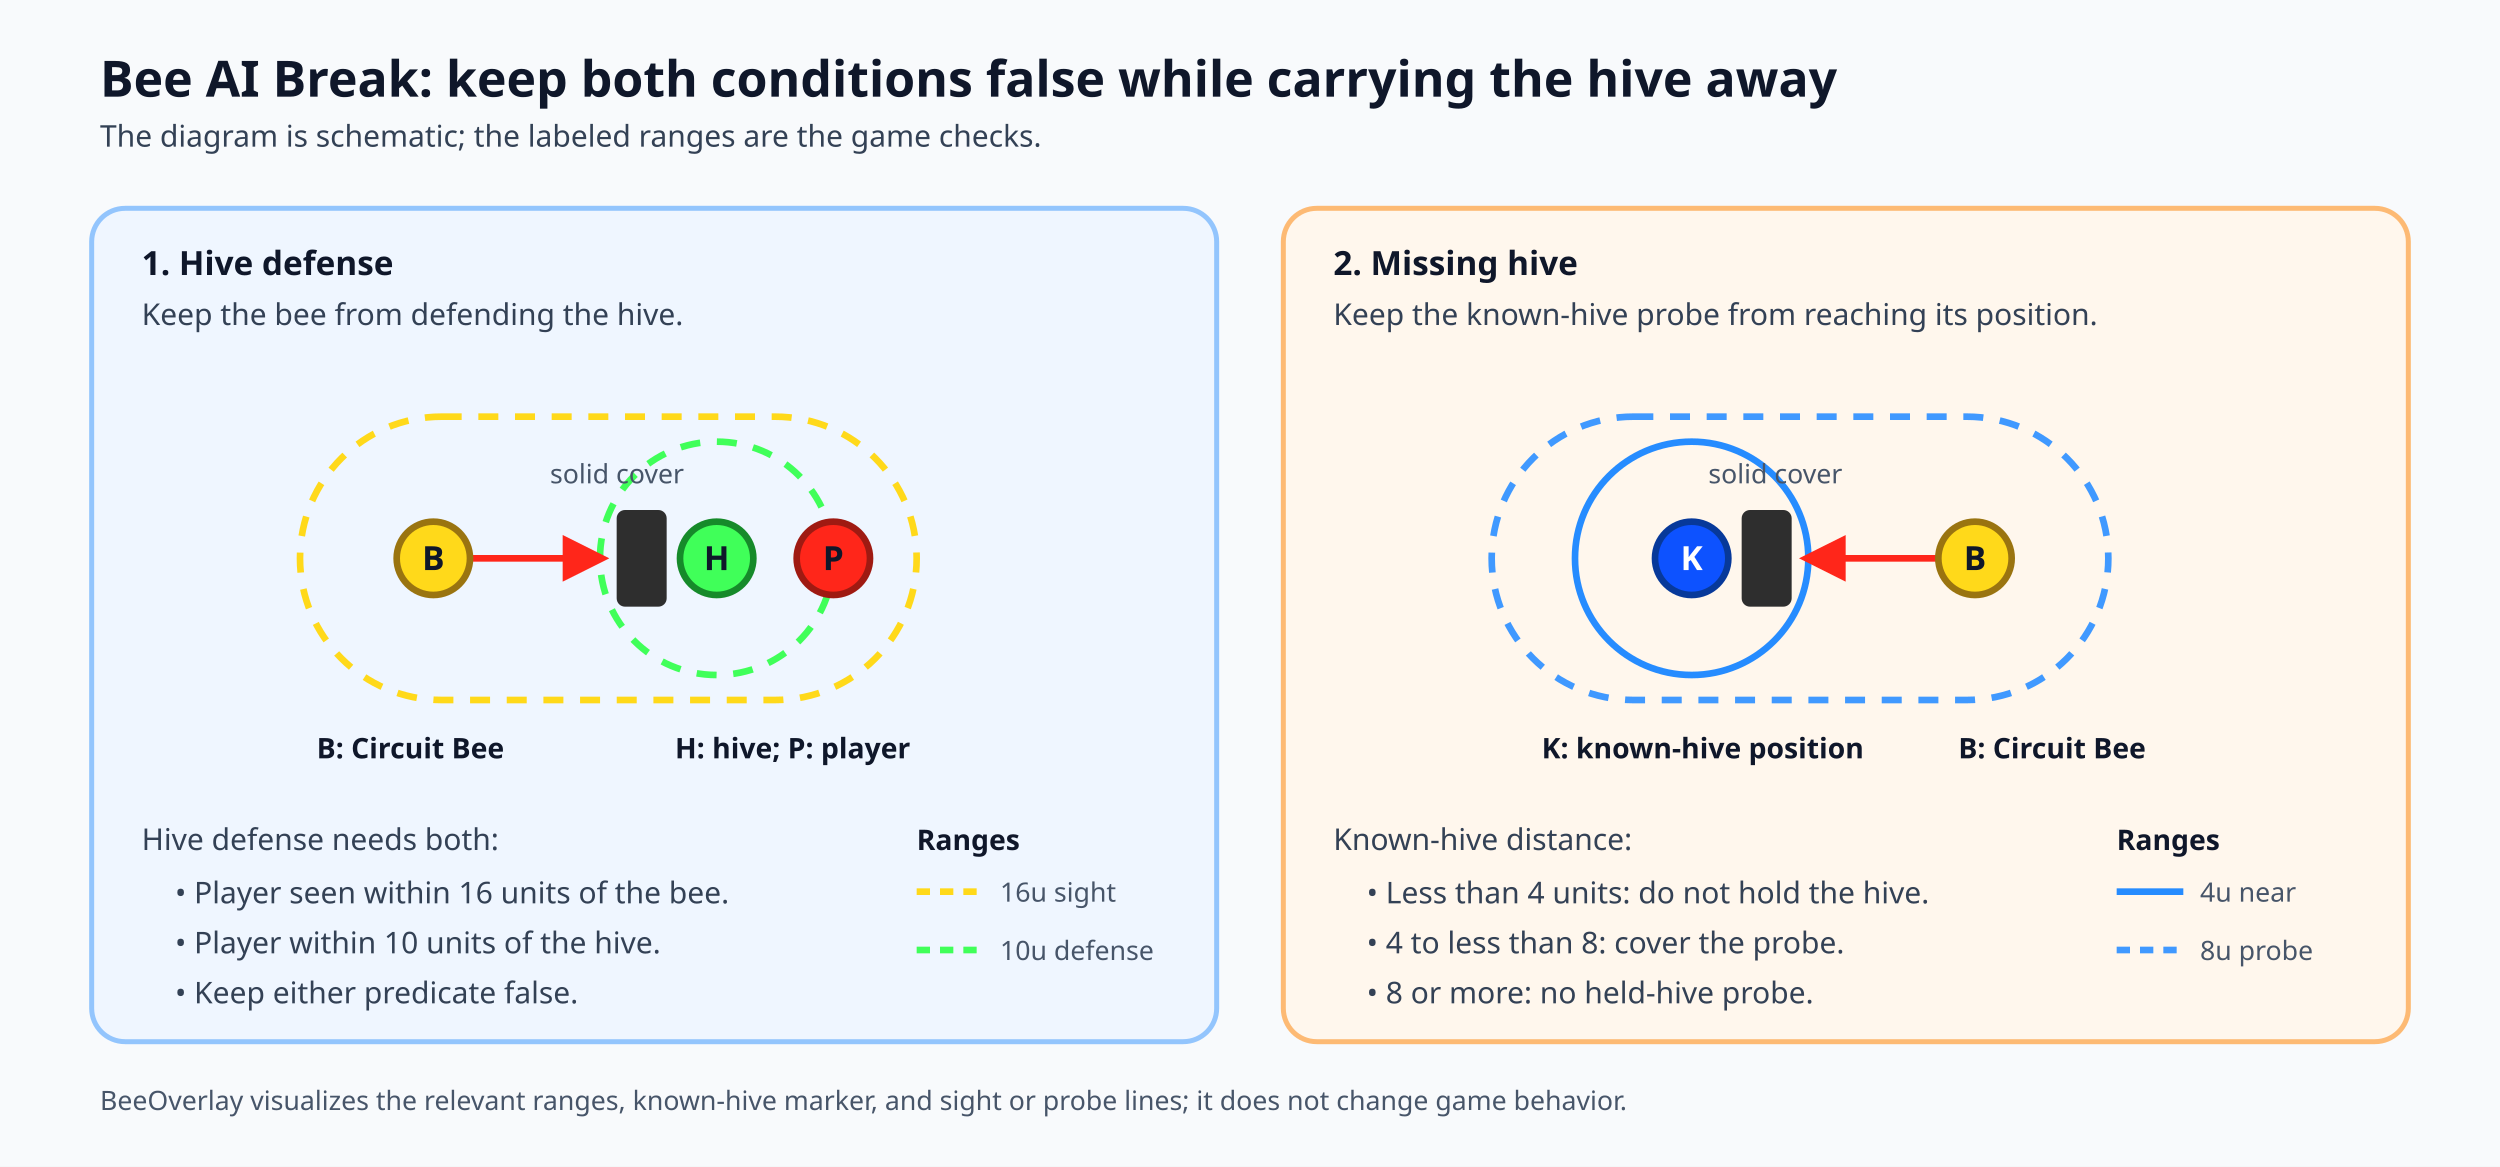
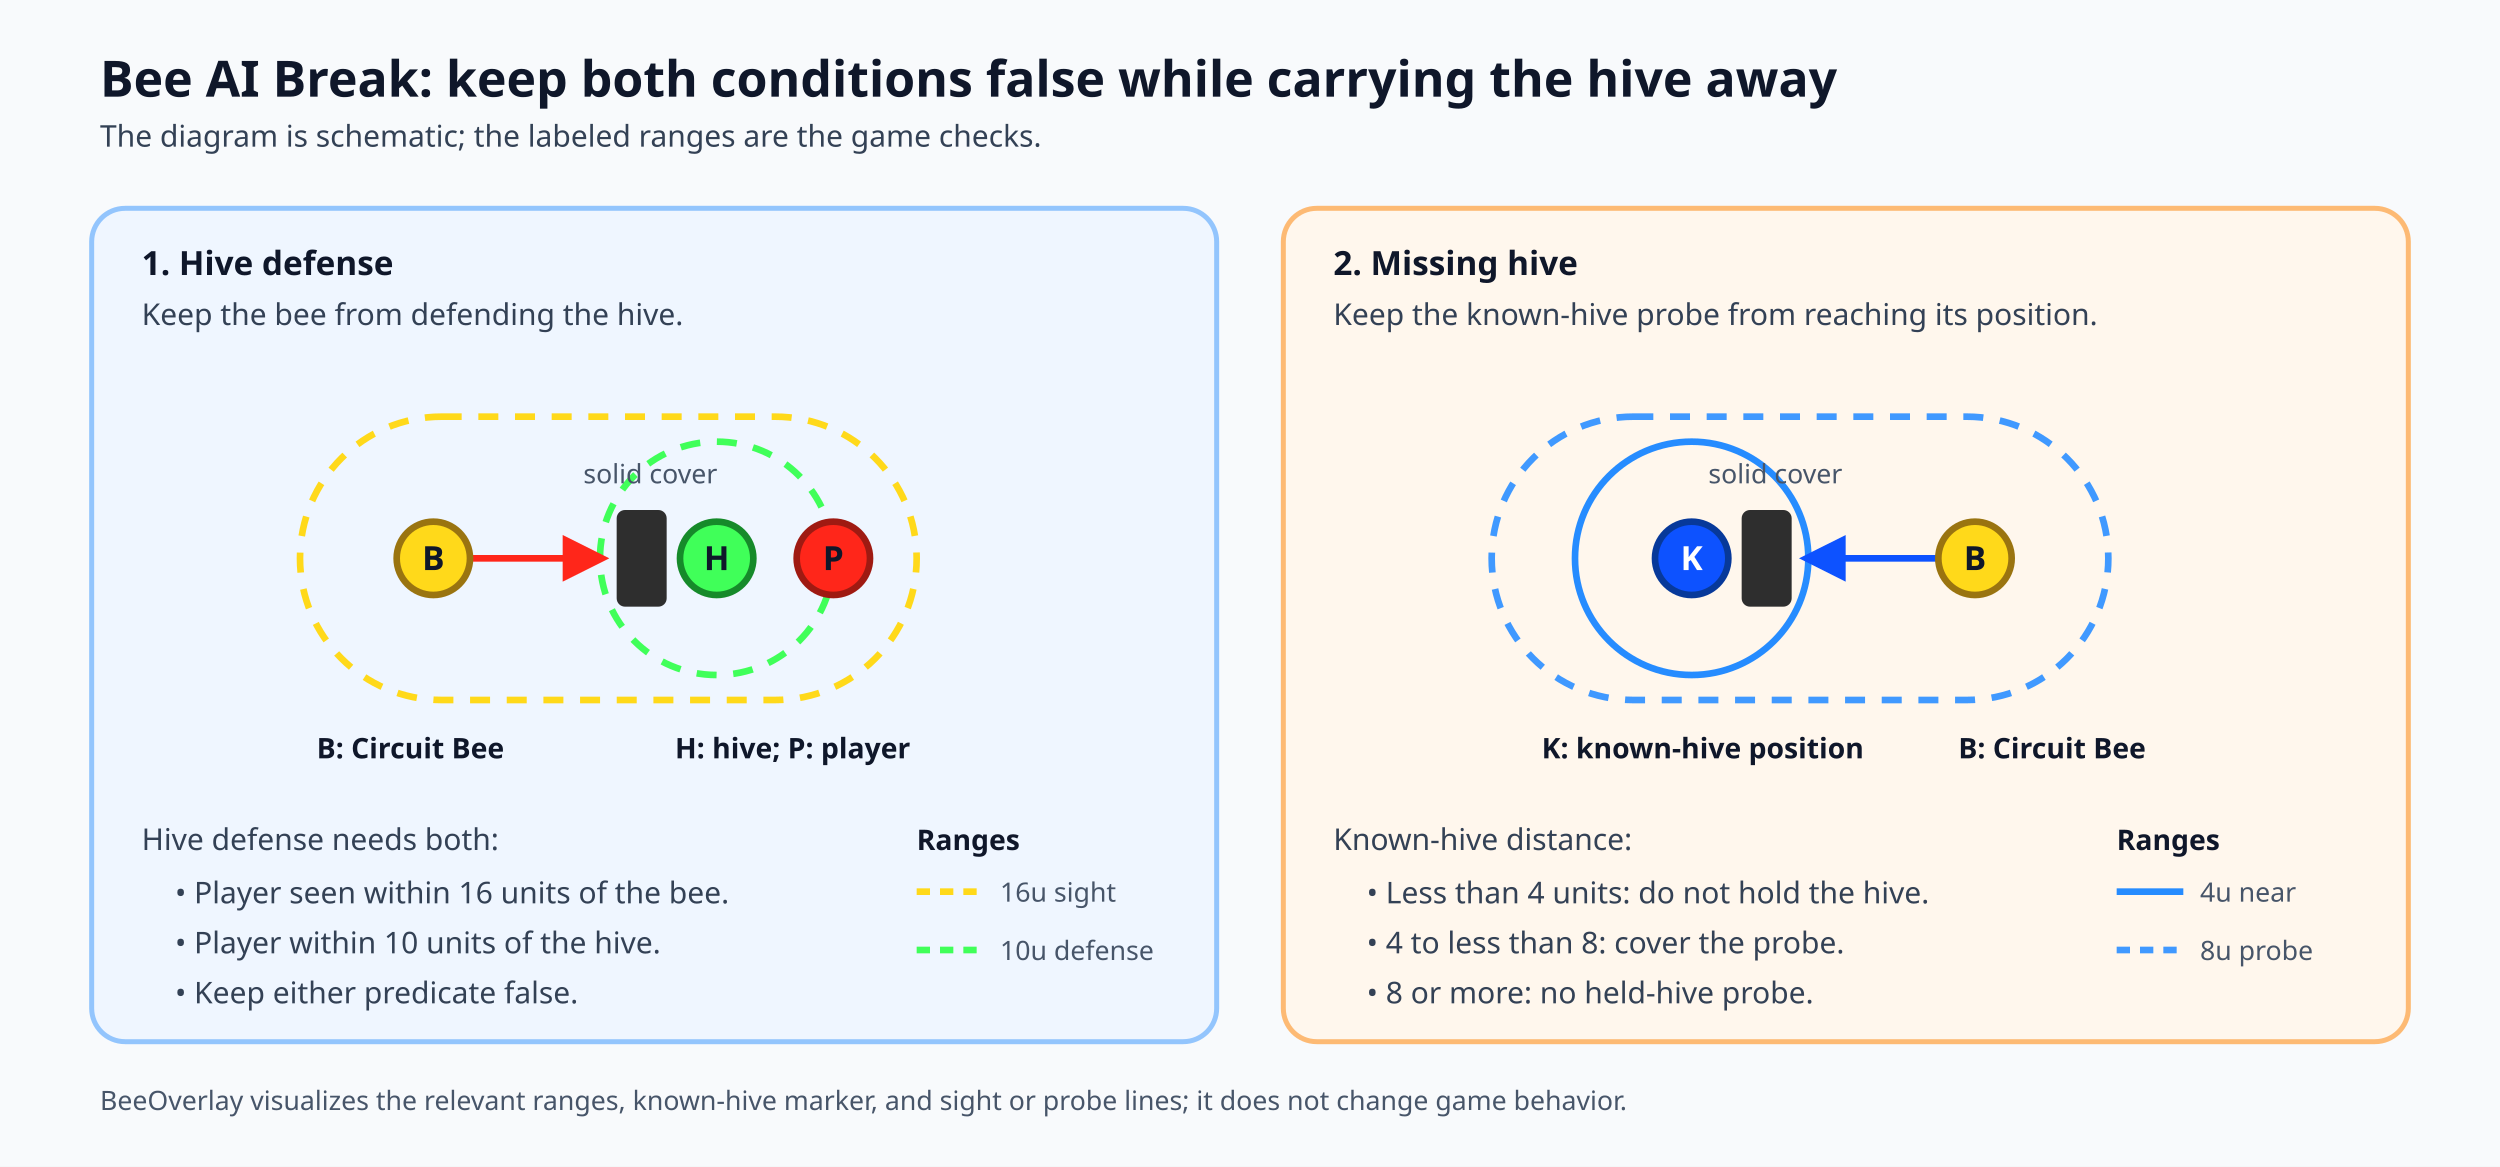
<svg xmlns="http://www.w3.org/2000/svg" width="1500" height="700" viewBox="0 0 1500 700" role="img" aria-labelledby="title desc">
  <defs>
    <marker id="arrow" viewBox="0 0 10 10" refX="8" refY="5" markerWidth="7" markerHeight="7" orient="auto-start-reverse">
      <path d="M 0 0 L 10 5 L 0 10 z" fill="#334155" />
    </marker>
    <marker id="sight-arrow" viewBox="0 0 10 10" refX="8" refY="5" markerWidth="7" markerHeight="7" orient="auto-start-reverse">
      <path d="M 0 0 L 10 5 L 0 10 z" fill="#FF261A" />
+     </marker>
+     <marker id="probe-arrow" viewBox="0 0 10 10" refX="8" refY="5" markerWidth="7" markerHeight="7" orient="auto-start-reverse">
+       <path d="M 0 0 L 10 5 L 0 10 z" fill="#0D52FF" />
    </marker>
    <style>
      .heading { font: 700 30px sans-serif; fill: #0f172a; }
      .subheading { font: 700 20px sans-serif; fill: #0f172a; }
      .body { font: 18px sans-serif; fill: #334155; }
      .small { font: 16px sans-serif; fill: #475569; }
      .label { font: 700 17px sans-serif; fill: #0f172a; }
      .marker { font: 700 20px sans-serif; fill: #0f172a; text-anchor: middle; dominant-baseline: middle; }
      .marker-light { font: 700 20px sans-serif; fill: #ffffff; text-anchor: middle; dominant-baseline: middle; }
    </style>
  </defs>
  <rect width="1500" height="700" fill="#f8fafc" />
  <text x="60" y="58" class="heading">Bee AI Break: keep both conditions false while carrying the hive away</text>
  <text x="60" y="88" class="body">The diagram is schematic; the labeled ranges are the game checks.</text>
  <rect x="55" y="125" width="675" height="500" rx="20" fill="#eff6ff" stroke="#93c5fd" stroke-width="3" />
  <text x="85" y="165" class="subheading">1. Hive defense</text>
  <text x="85" y="195" class="body">Keep the bee from defending the hive.</text>
  <rect x="180" y="250" width="370" height="170" rx="85" fill="none" stroke="#FFD91A" stroke-width="4" stroke-dasharray="12 10" />
  <circle cx="430" cy="335" r="70" fill="none" stroke="#40FF59" stroke-width="4" stroke-dasharray="12 10" />
  <path d="M 282 335 H 360" fill="none" stroke="#FF261A" stroke-width="4" marker-end="url(#sight-arrow)" />
  <rect x="370" y="306" width="30" height="58" rx="5" fill="#2E2E2E" />
-   <text x="330" y="290" class="small">solid cover</text>
+   <text x="350" y="290" class="small">solid cover</text>
  <circle cx="260" cy="335" r="22" fill="#FFD91A" stroke="#9A7410" stroke-width="4" />
  <text x="260" y="335" class="marker">B</text>
  <circle cx="430" cy="335" r="22" fill="#40FF59" stroke="#168A2A" stroke-width="4" />
  <text x="430" y="335" class="marker">H</text>
  <circle cx="500" cy="335" r="22" fill="#FF261A" stroke="#9F1A12" stroke-width="4" />
  <text x="500" y="335" class="marker">P</text>
  <text x="190" y="455" class="label">B: Circuit Bee</text>
  <text x="405" y="455" class="label">H: hive; P: player</text>
  <text x="85" y="510" class="body">Hive defense needs both:</text>
  <text x="105" y="542" class="body">• Player seen within 16 units of the bee.</text>
  <text x="105" y="572" class="body">• Player within 10 units of the hive.</text>
  <text x="105" y="602" class="body">• Keep either predicate false.</text>
  <text x="550" y="510" class="label">Ranges</text>
  <path d="M 550 535 H 590" fill="none" stroke="#FFD91A" stroke-width="4" stroke-dasharray="8 6" />
  <text x="600" y="541" class="small">16u sight</text>
  <path d="M 550 570 H 590" fill="none" stroke="#40FF59" stroke-width="4" stroke-dasharray="8 6" />
  <text x="600" y="576" class="small">10u defense</text>
  <rect x="770" y="125" width="675" height="500" rx="20" fill="#fff7ed" stroke="#fdba74" stroke-width="3" />
  <text x="800" y="165" class="subheading">2. Missing hive</text>
  <text x="800" y="195" class="body">Keep the known-hive probe from reaching its position.</text>
  <rect x="895" y="250" width="370" height="170" rx="85" fill="none" stroke="#4099FF" stroke-width="4" stroke-dasharray="12 10" />
  <circle cx="1015" cy="335" r="70" fill="none" stroke="#268CFF" stroke-width="4" />
  <text x="1025" y="290" class="small">solid cover</text>
-   <path d="M 1163 335 H 1085" fill="none" stroke="#FF261A" stroke-width="4" marker-end="url(#sight-arrow)" />
+   <path d="M 1163 335 H 1085" fill="none" stroke="#0D52FF" stroke-width="4" marker-end="url(#probe-arrow)" />
  <rect x="1045" y="306" width="30" height="58" rx="5" fill="#2E2E2E" />
  <circle cx="1015" cy="335" r="22" fill="#0D52FF" stroke="#07399A" stroke-width="4" />
  <text x="1015" y="335" class="marker-light">K</text>
  <text x="925" y="455" class="label">K: known-hive position</text>
  <circle cx="1185" cy="335" r="22" fill="#FFD91A" stroke="#9A7410" stroke-width="4" />
  <text x="1185" y="335" class="marker">B</text>
  <text x="1175" y="455" class="label">B: Circuit Bee</text>
  <text x="800" y="510" class="body">Known-hive distance:</text>
  <text x="820" y="542" class="body">• Less than 4 units: do not hold the hive.</text>
  <text x="820" y="572" class="body">• 4 to less than 8: cover the probe.</text>
  <text x="820" y="602" class="body">• 8 or more: no held-hive probe.</text>
  <text x="1270" y="510" class="label">Ranges</text>
  <path d="M 1270 535 H 1310" fill="none" stroke="#268CFF" stroke-width="4" />
  <text x="1320" y="541" class="small">4u near</text>
  <path d="M 1270 570 H 1310" fill="none" stroke="#4099FF" stroke-width="4" stroke-dasharray="8 6" />
  <text x="1320" y="576" class="small">8u probe</text>
  <text x="60" y="666" class="small">BeeOverlay visualizes the relevant ranges, known-hive marker, and sight or probe lines; it does not change game behavior.</text>
</svg>
